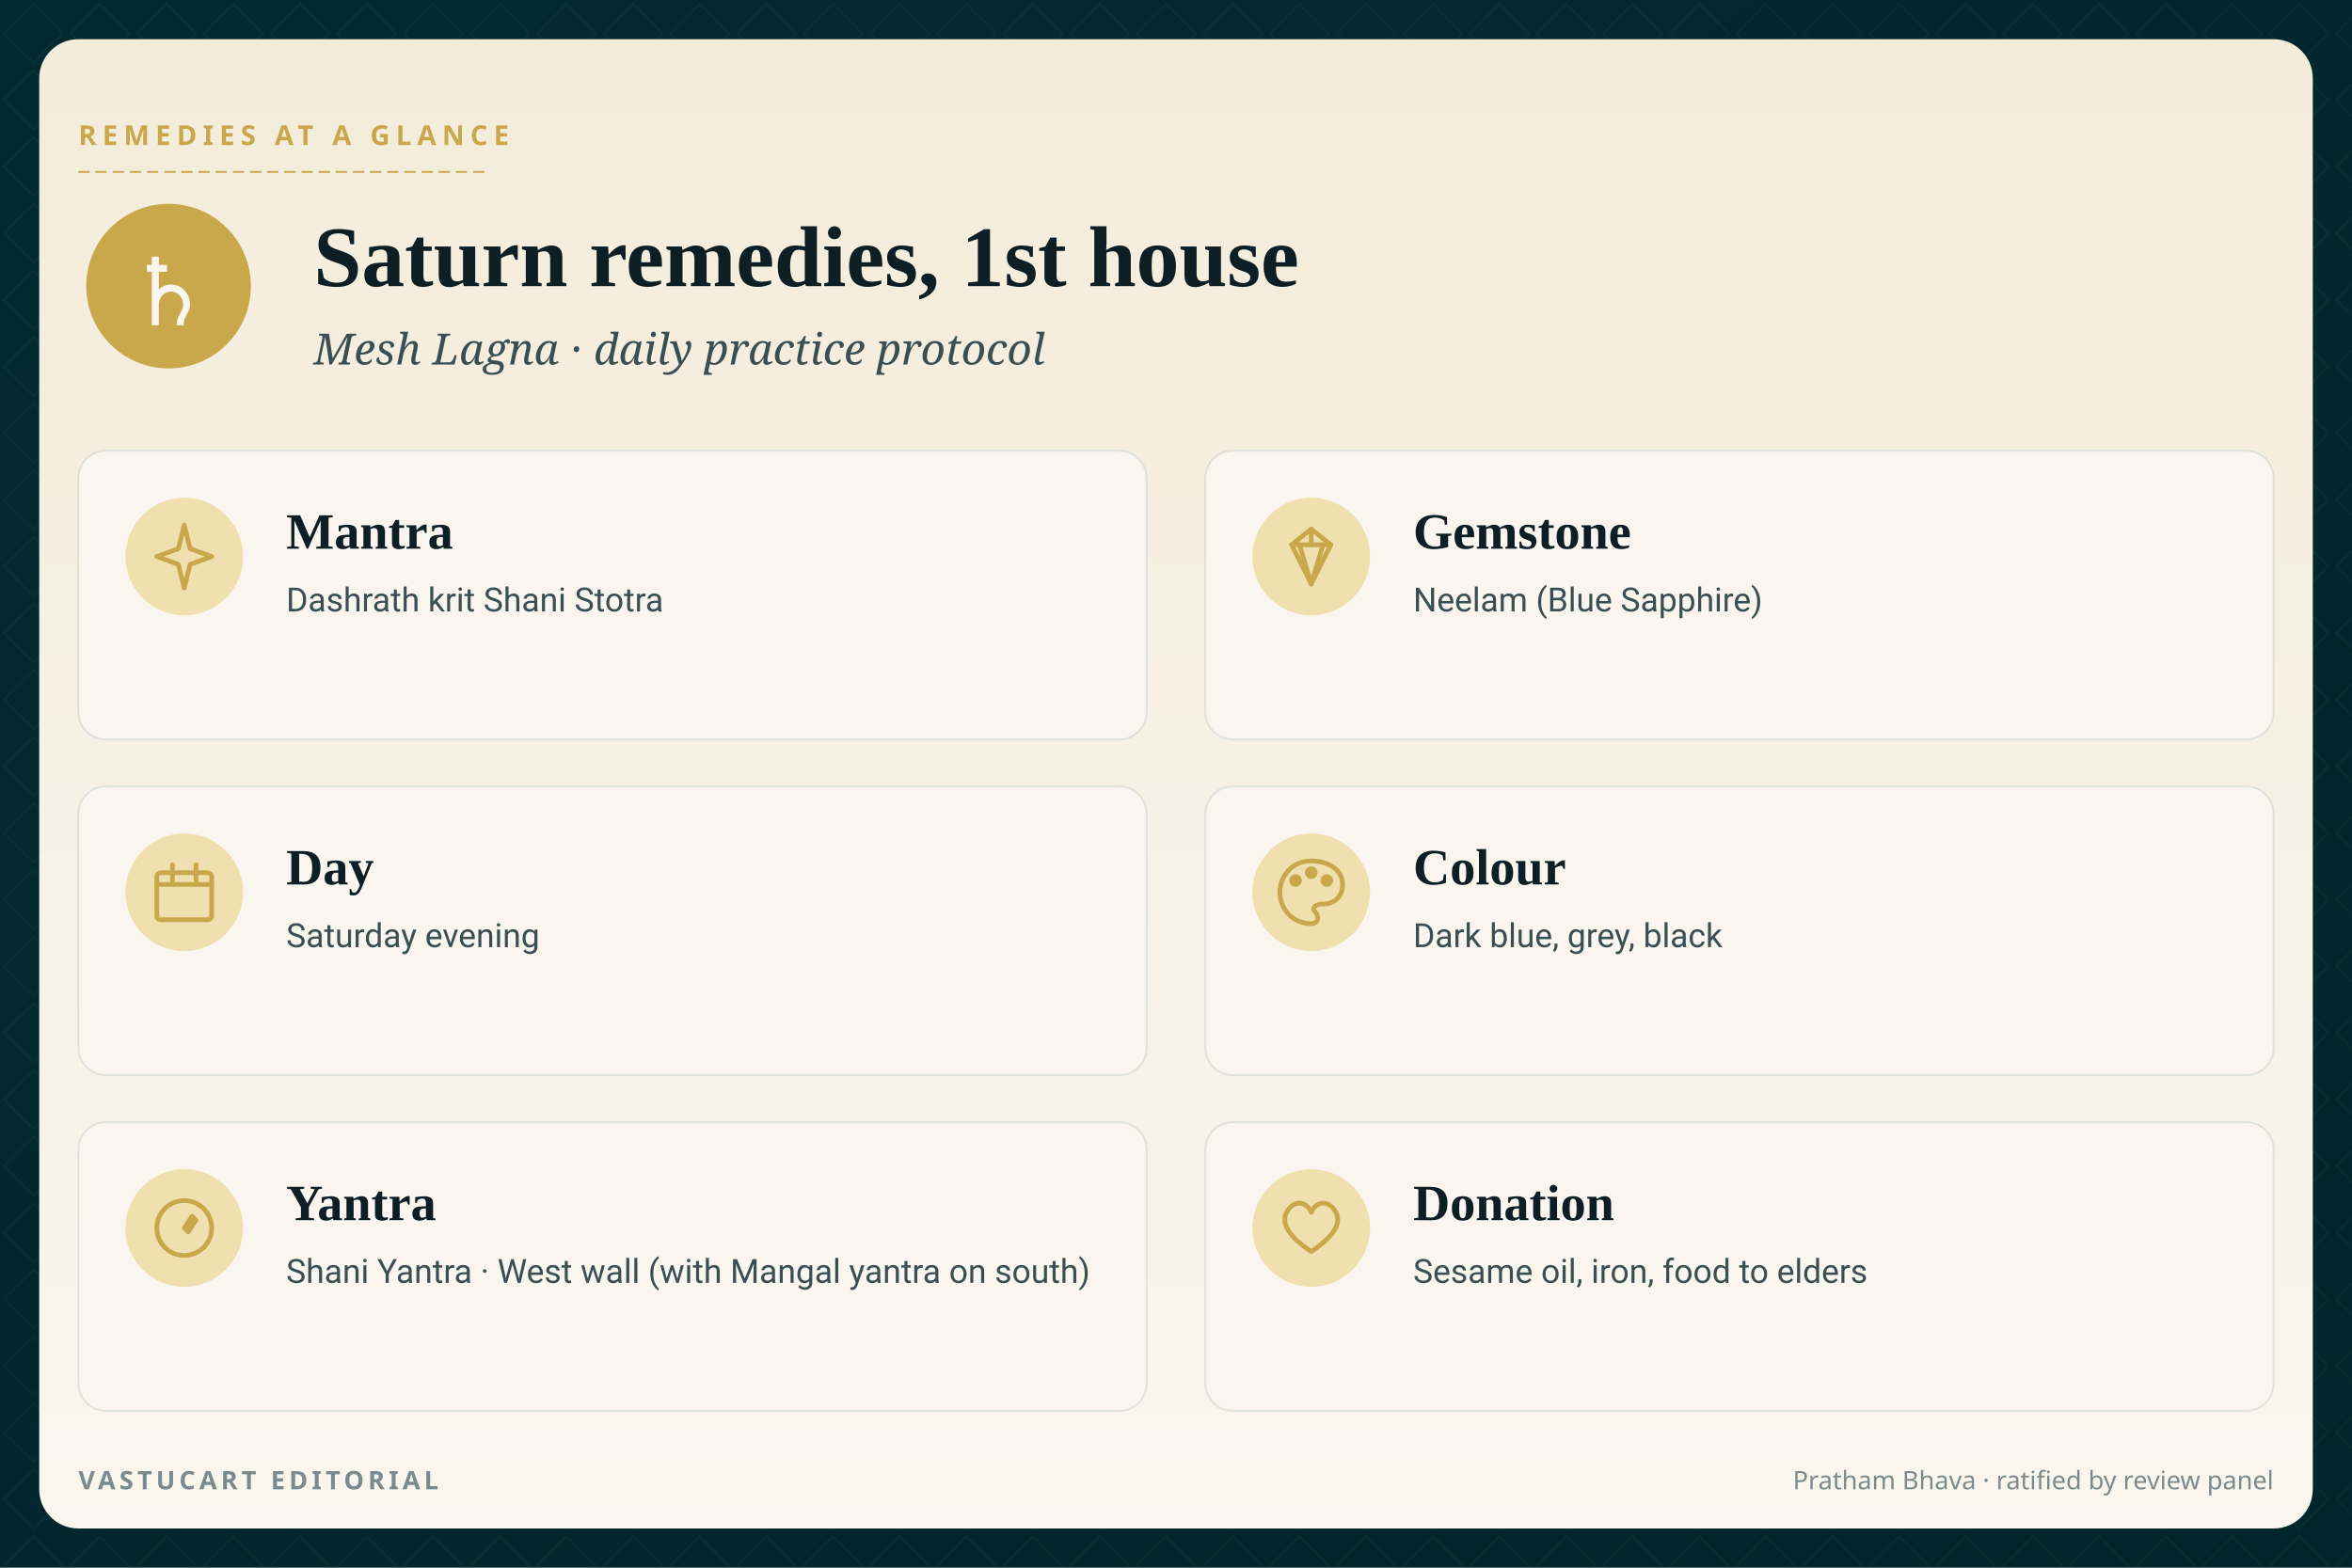
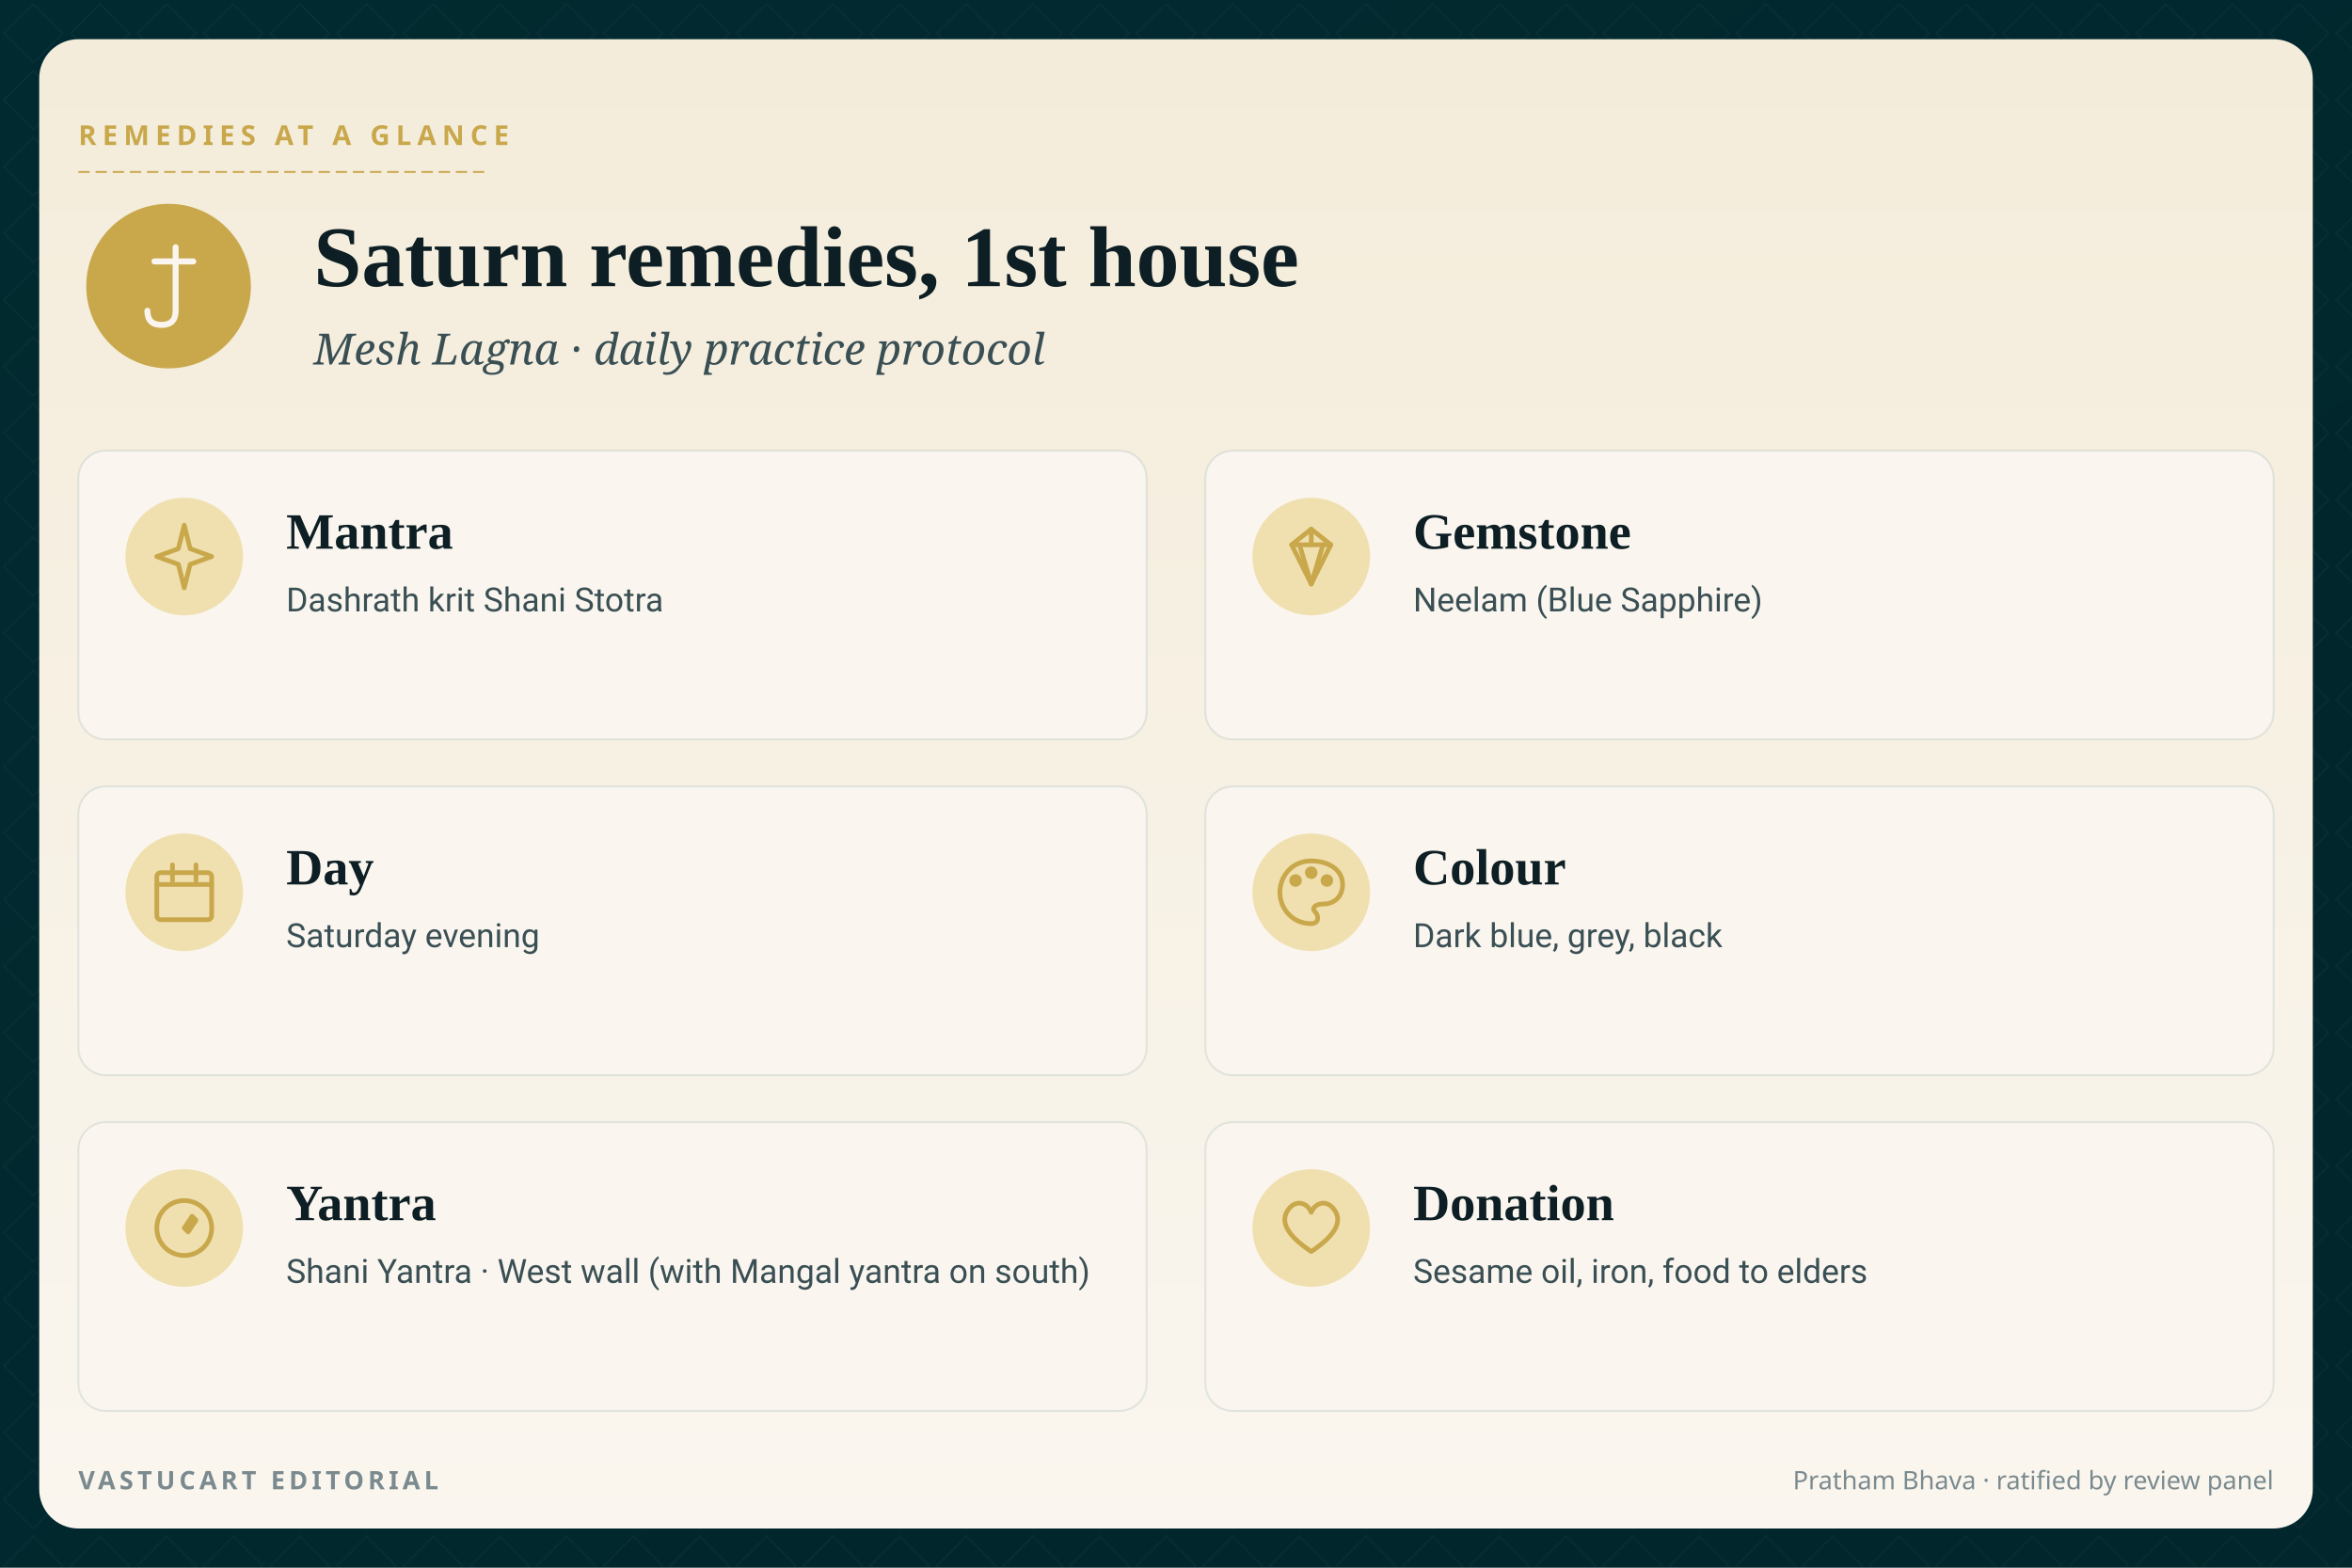
<svg xmlns="http://www.w3.org/2000/svg" viewBox="0 0 1200 800" role="img" aria-label="Saturn remedies for 1th house Mesh Lagna">
  <defs>
    <linearGradient id="bg" x1="0" y1="0" x2="1" y2="1">
      <stop offset="0%" stop-color="#012a30" />
      <stop offset="100%" stop-color="#01262b" />
    </linearGradient>
    <linearGradient id="cardBg" x1="0" y1="0" x2="0" y2="1">
      <stop offset="0%" stop-color="#F4ECDA" />
      <stop offset="100%" stop-color="#faf6ef" />
    </linearGradient>
    <pattern id="diamondPattern" x="0" y="0" width="34" height="34" patternUnits="userSpaceOnUse">
      <path d="M17 2 L32 17 L17 32 L2 17 Z" fill="none" stroke="#7a8a8f" stroke-opacity="0.06" stroke-width="1" />
    </pattern>
  </defs>
  <rect x="0" y="0" width="1200" height="800" fill="url(#bg)" />
  <rect x="0" y="0" width="1200" height="800" fill="url(#diamondPattern)" />
  <rect x="20" y="20" width="1160" height="760" rx="20" fill="url(#cardBg)" />
  <g>
    <text x="40" y="74" font-family="system-ui, sans-serif" font-size="14" font-weight="700" letter-spacing="3" fill="#c9a84c">REMEDIES AT A GLANCE</text>
    <text x="40" y="86" font-family="system-ui, sans-serif" font-size="14" font-weight="700" letter-spacing="3" fill="#c9a84c">________________________</text>
    <circle cx="86" cy="146" r="42" fill="#c9a84c" />
-     <text x="86" y="166" text-anchor="middle" font-family="Georgia, serif" font-size="48" font-weight="700" fill="#faf6ef">♄</text>
+     <g transform="translate(86 146)">
+       <g transform="scale(0.9)">
+         <path d="M 4 -22 L 4 14 Q 4 22 -4 22 Q -12 22 -12 14" stroke="#faf6ef" stroke-width="3.4" stroke-linecap="round" stroke-linejoin="round" fill="none" />
+         <line x1="-8" y1="-14" x2="14" y2="-14" stroke="#faf6ef" stroke-width="3.4" stroke-linecap="round" stroke-linejoin="round" fill="none" />
+       </g>
+     </g>
    <text x="160" y="146" font-family="Georgia, 'Times New Roman', serif" font-size="44" font-weight="700" fill="#0d1f24">Saturn remedies, 1st house</text>
    <text x="160" y="186" font-family="Georgia, serif" font-style="italic" font-size="22" fill="#3a4f54">Mesh Lagna · daily practice protocol</text>
  </g>
  <g>
    <rect x="40" y="230" width="545" height="147.333" rx="14" fill="#faf6ef" stroke="rgba(1,63,71,0.10)" stroke-width="1" />
    <circle cx="94" cy="284" r="30" fill="#F0E0B0" />
    <g transform="translate(74 264)" color="#c9a84c">
      <g fill="none" stroke="currentColor" stroke-width="2.4" stroke-linecap="round" stroke-linejoin="round">
        <path d="M20 4 L23 16 L34 20 L23 24 L20 36 L17 24 L6 20 L17 16 Z" />
      </g>
    </g>
    <text x="146" y="280" font-family="Georgia, 'Times New Roman', serif" font-size="26" font-weight="700" fill="#0d1f24">Mantra</text>
    <text x="146" y="312" font-family="system-ui, -apple-system, 'Segoe UI', Roboto, sans-serif" font-size="17" fill="#3a4f54">Dashrath krit Shani Stotra</text>
  </g>
  <g>
    <rect x="615" y="230" width="545" height="147.333" rx="14" fill="#faf6ef" stroke="rgba(1,63,71,0.10)" stroke-width="1" />
    <circle cx="669" cy="284" r="30" fill="#F0E0B0" />
    <g transform="translate(649 264)" color="#c9a84c">
      <g fill="none" stroke="currentColor" stroke-width="2.4" stroke-linejoin="round" stroke-linecap="round">
        <path d="M10 14 L20 6 L30 14 L20 34 Z" />
        <path d="M10 14 L30 14" />
        <path d="M20 6 L20 14" />
        <path d="M14 14 L20 34" />
        <path d="M26 14 L20 34" />
      </g>
    </g>
    <text x="721" y="280" font-family="Georgia, 'Times New Roman', serif" font-size="26" font-weight="700" fill="#0d1f24">Gemstone</text>
    <text x="721" y="312" font-family="system-ui, -apple-system, 'Segoe UI', Roboto, sans-serif" font-size="17" fill="#3a4f54">Neelam (Blue Sapphire)</text>
  </g>
  <g>
    <rect x="40" y="401.333" width="545" height="147.333" rx="14" fill="#faf6ef" stroke="rgba(1,63,71,0.10)" stroke-width="1" />
    <circle cx="94" cy="455.333" r="30" fill="#F0E0B0" />
    <g transform="translate(74 435.3333)" color="#c9a84c">
      <g fill="none" stroke="currentColor" stroke-width="2.4" stroke-linecap="round" stroke-linejoin="round">
        <rect x="6" y="10" width="28" height="24" rx="2" />
        <path d="M6 16 L34 16" />
        <path d="M14 6 V14" />
        <path d="M26 6 V14" />
      </g>
    </g>
    <text x="146" y="451.333" font-family="Georgia, 'Times New Roman', serif" font-size="26" font-weight="700" fill="#0d1f24">Day</text>
    <text x="146" y="483.333" font-family="system-ui, -apple-system, 'Segoe UI', Roboto, sans-serif" font-size="17" fill="#3a4f54">Saturday evening</text>
  </g>
  <g>
    <rect x="615" y="401.333" width="545" height="147.333" rx="14" fill="#faf6ef" stroke="rgba(1,63,71,0.10)" stroke-width="1" />
    <circle cx="669" cy="455.333" r="30" fill="#F0E0B0" />
    <g transform="translate(649 435.3333)" color="#c9a84c">
      <g fill="none" stroke="currentColor" stroke-width="2.4" stroke-linecap="round" stroke-linejoin="round">
        <path d="M20 4 C10 4 4 12 4 20 C4 28 10 36 20 36 C24 36 24 32 22 30 C20 28 22 26 26 26 C32 26 36 22 36 16 C36 8 28 4 20 4 Z" />
        <circle cx="12" cy="14" r="2" fill="currentColor" />
        <circle cx="20" cy="10" r="2" fill="currentColor" />
        <circle cx="28" cy="14" r="2" fill="currentColor" />
      </g>
    </g>
    <text x="721" y="451.333" font-family="Georgia, 'Times New Roman', serif" font-size="26" font-weight="700" fill="#0d1f24">Colour</text>
    <text x="721" y="483.333" font-family="system-ui, -apple-system, 'Segoe UI', Roboto, sans-serif" font-size="17" fill="#3a4f54">Dark blue, grey, black</text>
  </g>
  <g>
    <rect x="40" y="572.667" width="545" height="147.333" rx="14" fill="#faf6ef" stroke="rgba(1,63,71,0.10)" stroke-width="1" />
    <circle cx="94" cy="626.667" r="30" fill="#F0E0B0" />
    <g transform="translate(74 606.6667)" color="#c9a84c">
      <g fill="none" stroke="currentColor" stroke-width="2.4" stroke-linecap="round" stroke-linejoin="round">
        <circle cx="20" cy="20" r="14" />
        <path d="M20 20 L24 14 L26 16 L22 22 Z" fill="currentColor" />
      </g>
    </g>
    <text x="146" y="622.667" font-family="Georgia, 'Times New Roman', serif" font-size="26" font-weight="700" fill="#0d1f24">Yantra</text>
    <text x="146" y="654.667" font-family="system-ui, -apple-system, 'Segoe UI', Roboto, sans-serif" font-size="17" fill="#3a4f54">Shani Yantra · West wall (with Mangal yantra on south)</text>
  </g>
  <g>
    <rect x="615" y="572.667" width="545" height="147.333" rx="14" fill="#faf6ef" stroke="rgba(1,63,71,0.10)" stroke-width="1" />
    <circle cx="669" cy="626.667" r="30" fill="#F0E0B0" />
    <g transform="translate(649 606.6667)" color="#c9a84c">
      <g fill="none" stroke="currentColor" stroke-width="2.4" stroke-linecap="round" stroke-linejoin="round">
        <path d="M20 32 C8 24 4 17 8 11 C12 5 18 7 20 12 C22 7 28 5 32 11 C36 17 32 24 20 32 Z" />
      </g>
    </g>
    <text x="721" y="622.667" font-family="Georgia, 'Times New Roman', serif" font-size="26" font-weight="700" fill="#0d1f24">Donation</text>
    <text x="721" y="654.667" font-family="system-ui, -apple-system, 'Segoe UI', Roboto, sans-serif" font-size="17" fill="#3a4f54">Sesame oil, iron, food to elders</text>
  </g>
  <text x="40" y="760" font-family="system-ui, sans-serif" font-size="13" font-weight="600" letter-spacing="2" fill="#7a8a8f">VASTUCART EDITORIAL</text>
  <text x="1160" y="760" text-anchor="end" font-family="system-ui, sans-serif" font-size="13" fill="#7a8a8f">Pratham Bhava · ratified by review panel</text>
</svg>
